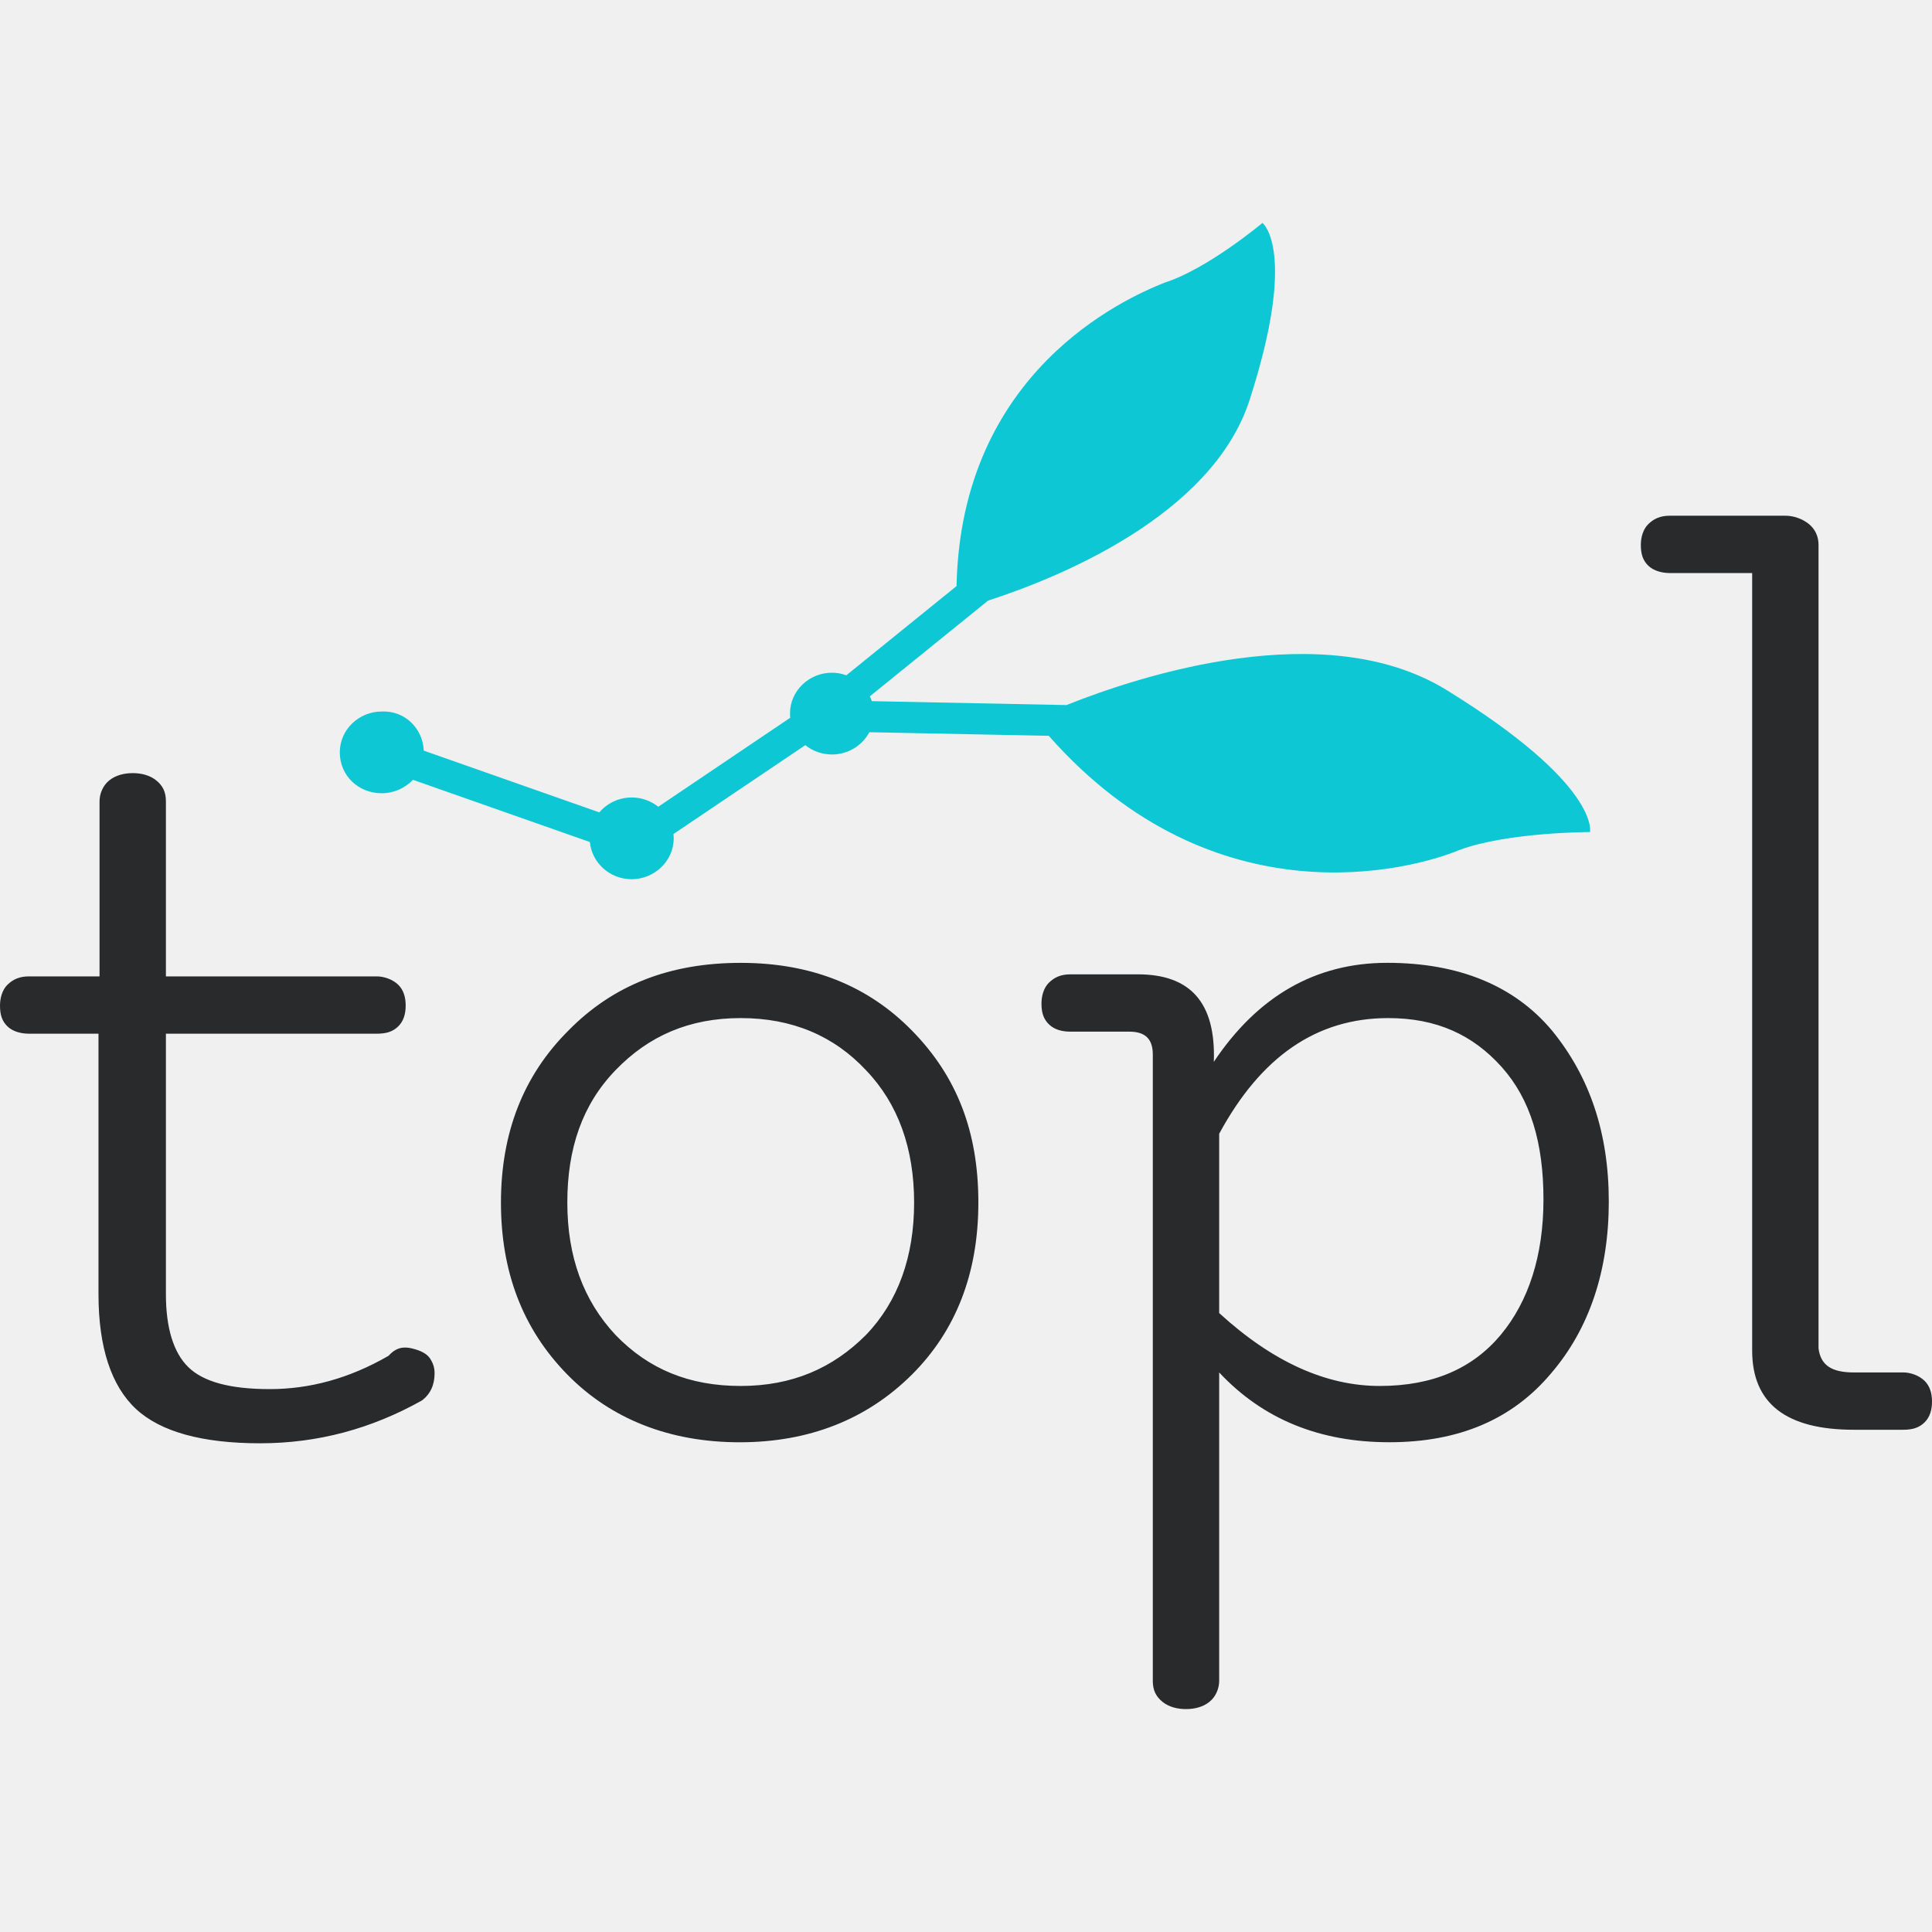
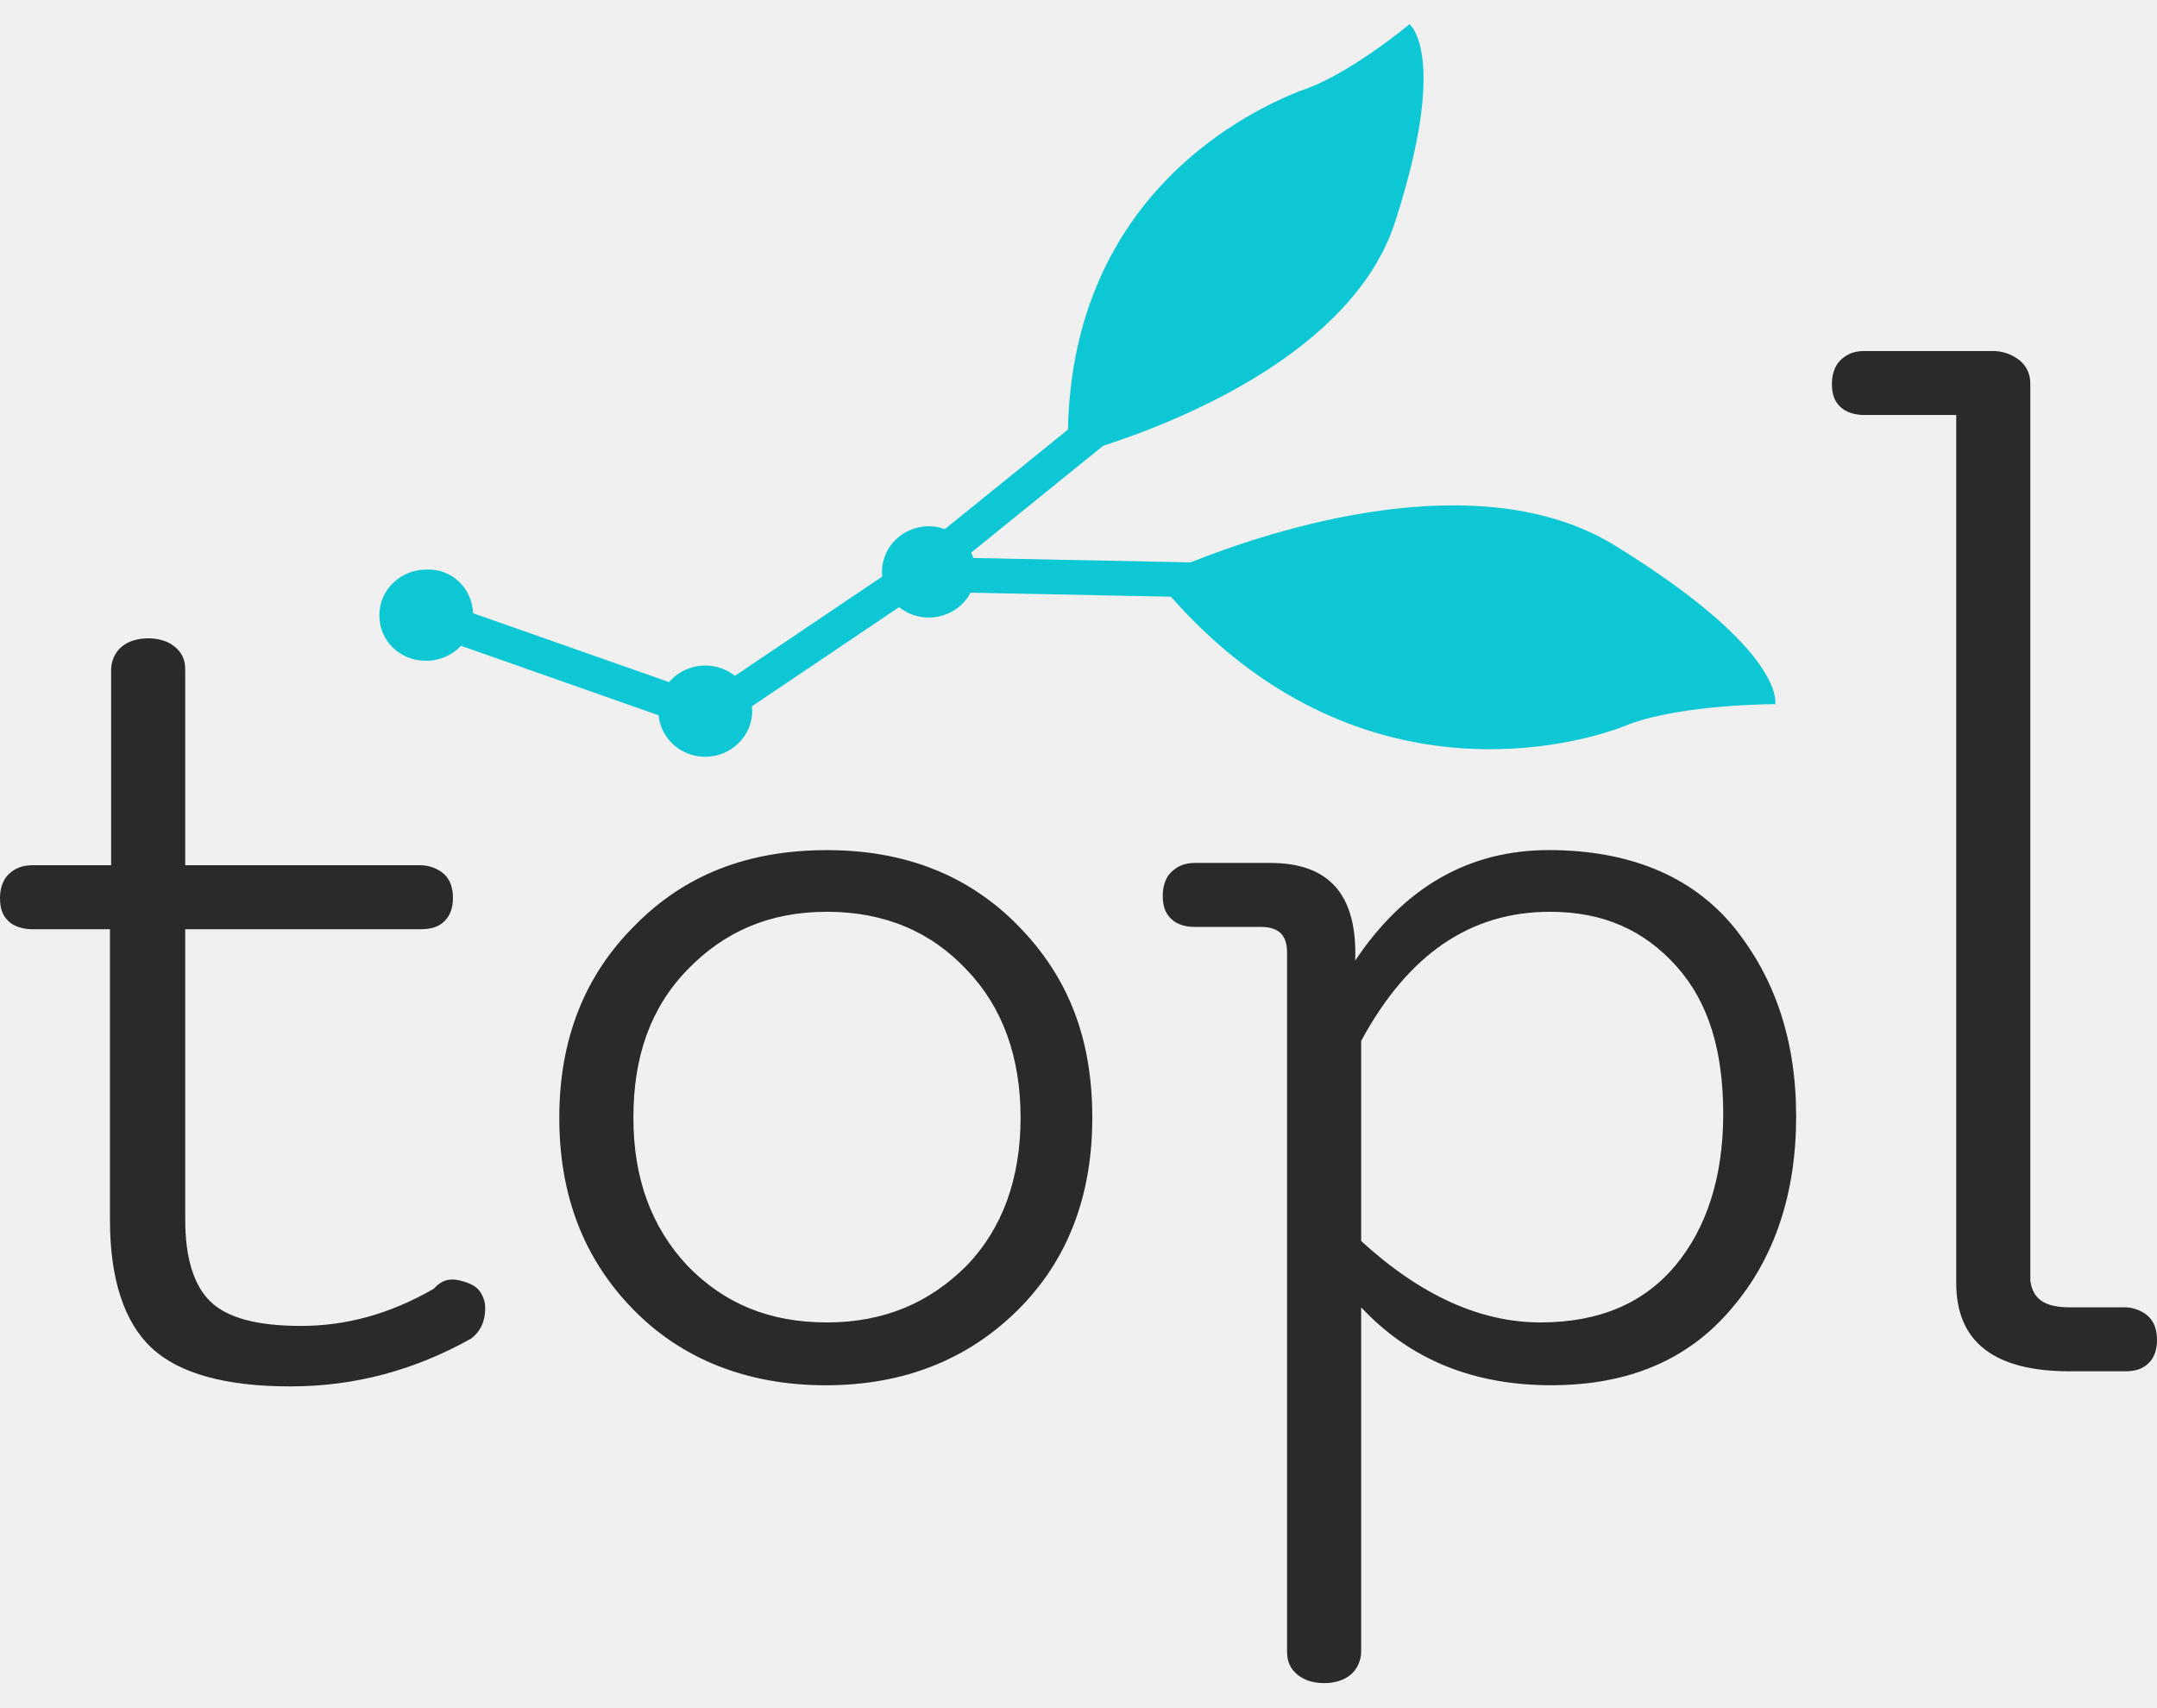
- <svg xmlns="http://www.w3.org/2000/svg" width="48" height="48" viewBox="0 0 48 48" fill="none">
-   <g clip-path="url(#clip0_225_8204)">
-     <path fill-rule="evenodd" clip-rule="evenodd" d="M47.282 34.098H46.059C45.501 34.098 45.235 33.916 45.181 33.502V13.538C45.181 13.331 45.101 13.15 44.942 13.02C44.782 12.891 44.569 12.813 44.357 12.813H41.484C41.245 12.813 41.086 12.891 40.953 13.02C40.819 13.15 40.766 13.357 40.766 13.538C40.766 13.771 40.819 13.927 40.953 14.056C41.086 14.185 41.298 14.237 41.484 14.237H43.532V33.554C43.532 34.874 44.383 35.522 46.059 35.522H47.282C47.521 35.522 47.681 35.47 47.814 35.34C47.947 35.211 48 35.029 48 34.822C48 34.615 47.947 34.434 47.814 34.305C47.681 34.175 47.468 34.097 47.282 34.097L47.282 34.098ZM10.691 33.761C10.611 33.632 10.452 33.554 10.239 33.502C10.026 33.45 9.84 33.476 9.654 33.684C8.67 34.253 7.686 34.512 6.702 34.512C5.718 34.512 5.053 34.331 4.681 33.968C4.308 33.606 4.122 32.985 4.122 32.156V25.682H9.361C9.6 25.682 9.76 25.631 9.893 25.501C10.026 25.372 10.079 25.19 10.079 24.983C10.079 24.776 10.026 24.595 9.893 24.465C9.76 24.336 9.547 24.258 9.361 24.258H4.122V19.908C4.122 19.675 4.043 19.519 3.883 19.39C3.723 19.26 3.511 19.208 3.298 19.208C3.085 19.208 2.872 19.26 2.713 19.39C2.553 19.519 2.473 19.726 2.473 19.908V24.258H0.718C0.479 24.258 0.319 24.336 0.186 24.465C0.053 24.595 0 24.802 0 24.983C0 25.216 0.053 25.372 0.186 25.501C0.319 25.631 0.532 25.682 0.718 25.682H2.447V32.156C2.447 33.476 2.766 34.434 3.377 35.004C3.989 35.573 5.026 35.858 6.462 35.858C7.899 35.858 9.228 35.496 10.478 34.797C10.691 34.641 10.797 34.408 10.797 34.123C10.797 33.994 10.771 33.89 10.691 33.761V33.761ZM12.446 29.877C12.446 31.586 12.978 33.01 14.095 34.15C15.185 35.263 16.648 35.833 18.376 35.833C20.105 35.833 21.541 35.263 22.658 34.15C23.748 33.062 24.307 31.638 24.307 29.877C24.307 28.116 23.775 26.744 22.658 25.605C21.568 24.492 20.158 23.922 18.403 23.922C16.648 23.922 15.239 24.466 14.121 25.605C13.004 26.718 12.446 28.142 12.446 29.877ZM21.515 33.166C20.69 33.994 19.679 34.434 18.403 34.434C17.127 34.434 16.116 34.02 15.292 33.166C14.494 32.311 14.095 31.224 14.095 29.877C14.095 28.531 14.467 27.443 15.292 26.589C16.116 25.734 17.127 25.294 18.403 25.294C19.679 25.294 20.717 25.734 21.515 26.589C22.312 27.418 22.711 28.531 22.711 29.877C22.711 31.224 22.312 32.337 21.515 33.166ZM30.157 26.381C31.247 24.75 32.683 23.921 34.465 23.921C36.247 23.921 37.629 24.491 38.56 25.605C39.491 26.744 39.97 28.142 39.97 29.851C39.97 31.56 39.491 33.01 38.534 34.123C37.576 35.263 36.247 35.832 34.518 35.832C32.789 35.832 31.38 35.263 30.29 34.098V41.762C30.29 41.944 30.21 42.151 30.05 42.28C29.891 42.41 29.678 42.462 29.465 42.462C29.252 42.462 29.04 42.41 28.88 42.28C28.721 42.151 28.641 41.995 28.641 41.762V26.2C28.641 25.812 28.454 25.631 28.056 25.631H26.593C26.38 25.631 26.194 25.579 26.061 25.45C25.928 25.32 25.875 25.165 25.875 24.932C25.875 24.75 25.928 24.543 26.061 24.414C26.194 24.284 26.353 24.207 26.593 24.207H28.268C29.572 24.207 30.21 24.906 30.157 26.382V26.381ZM30.29 32.622C31.619 33.839 32.949 34.434 34.279 34.434C35.608 34.434 36.592 33.994 37.284 33.166C37.975 32.337 38.347 31.198 38.347 29.799C38.347 28.401 38.028 27.314 37.31 26.511C36.592 25.708 35.688 25.294 34.491 25.294C32.709 25.294 31.327 26.252 30.29 28.168V32.622Z" fill="#282A2C" />
-     <path fill-rule="evenodd" clip-rule="evenodd" d="M24.55 14.921C26.231 14.378 30.109 12.836 31.045 9.94C32.249 6.216 31.366 5.538 31.366 5.538C31.366 5.538 30.001 6.684 28.931 7.023C27.924 7.425 23.876 9.235 23.765 14.561L21.026 16.778C20.915 16.736 20.794 16.713 20.67 16.713C20.108 16.713 19.627 17.156 19.627 17.729C19.627 17.764 19.629 17.799 19.632 17.833L16.355 20.043C16.173 19.898 15.941 19.813 15.694 19.813C15.376 19.813 15.084 19.955 14.89 20.183L10.528 18.649C10.505 18.096 10.059 17.652 9.485 17.677C8.924 17.677 8.442 18.12 8.442 18.693C8.442 19.265 8.897 19.708 9.485 19.708C9.787 19.708 10.065 19.581 10.259 19.374L14.655 20.92C14.703 21.426 15.139 21.844 15.694 21.844C16.25 21.844 16.738 21.401 16.738 20.828C16.738 20.792 16.736 20.756 16.732 20.721L20.008 18.513C20.186 18.657 20.416 18.745 20.67 18.745C21.067 18.745 21.424 18.524 21.599 18.192L26.056 18.281C30.188 22.963 35.122 21.596 36.266 21.115C37.47 20.672 39.503 20.672 39.503 20.672C39.503 20.672 39.77 19.5 35.918 17.13C32.895 15.29 28.323 16.787 26.495 17.517L21.661 17.42C21.647 17.379 21.63 17.339 21.611 17.3L24.55 14.921V14.921Z" fill="#0DC8D4" />
-   </g>
-   <defs>
-     <clipPath id="clip0_225_8204">
-       <rect width="48" height="48" fill="white" />
-     </clipPath>
-   </defs>
+ <svg xmlns="http://www.w3.org/2000/svg" width="48" height="38" viewBox="0 0 48 38" fill="none">
+   <path fill-rule="evenodd" clip-rule="evenodd" d="M47.282 29.098H46.059C45.501 29.098 45.235 28.916 45.181 28.502V8.538C45.181 8.331 45.101 8.15 44.942 8.02C44.782 7.891 44.569 7.813 44.357 7.813H41.484C41.245 7.813 41.086 7.891 40.953 8.02C40.819 8.15 40.766 8.357 40.766 8.538C40.766 8.771 40.819 8.927 40.953 9.056C41.086 9.185 41.298 9.237 41.484 9.237H43.532V28.554C43.532 29.874 44.383 30.522 46.059 30.522H47.282C47.521 30.522 47.681 30.47 47.814 30.34C47.947 30.211 48 30.029 48 29.823C48 29.616 47.947 29.434 47.814 29.305C47.681 29.175 47.468 29.097 47.282 29.097L47.282 29.098ZM10.691 28.761C10.611 28.632 10.452 28.554 10.239 28.502C10.026 28.45 9.84 28.476 9.654 28.684C8.67 29.253 7.686 29.512 6.702 29.512C5.718 29.512 5.053 29.331 4.681 28.968C4.308 28.606 4.122 27.985 4.122 27.156V20.682H9.361C9.6 20.682 9.76 20.631 9.893 20.501C10.026 20.372 10.079 20.19 10.079 19.983C10.079 19.776 10.026 19.595 9.893 19.465C9.76 19.336 9.547 19.258 9.361 19.258H4.122V14.908C4.122 14.675 4.043 14.519 3.883 14.39C3.723 14.26 3.511 14.208 3.298 14.208C3.085 14.208 2.872 14.26 2.713 14.39C2.553 14.519 2.473 14.726 2.473 14.908V19.258H0.718C0.479 19.258 0.319 19.336 0.186 19.465C0.053 19.595 0 19.802 0 19.983C0 20.216 0.053 20.372 0.186 20.501C0.319 20.631 0.532 20.682 0.718 20.682H2.447V27.156C2.447 28.476 2.766 29.434 3.377 30.004C3.989 30.573 5.026 30.858 6.462 30.858C7.899 30.858 9.228 30.496 10.478 29.797C10.691 29.641 10.797 29.408 10.797 29.123C10.797 28.994 10.771 28.89 10.691 28.761V28.761ZM12.446 24.877C12.446 26.586 12.978 28.01 14.095 29.149C15.185 30.263 16.648 30.833 18.376 30.833C20.105 30.833 21.541 30.263 22.658 29.149C23.748 28.062 24.307 26.638 24.307 24.877C24.307 23.116 23.775 21.744 22.658 20.605C21.568 19.492 20.158 18.922 18.403 18.922C16.648 18.922 15.239 19.466 14.121 20.605C13.004 21.718 12.446 23.142 12.446 24.877ZM21.515 28.166C20.69 28.994 19.679 29.434 18.403 29.434C17.127 29.434 16.116 29.02 15.292 28.166C14.494 27.311 14.095 26.224 14.095 24.877C14.095 23.531 14.467 22.443 15.292 21.589C16.116 20.734 17.127 20.294 18.403 20.294C19.679 20.294 20.717 20.734 21.515 21.589C22.312 22.418 22.711 23.531 22.711 24.877C22.711 26.224 22.312 27.337 21.515 28.166ZM30.157 21.381C31.247 19.75 32.683 18.921 34.465 18.921C36.247 18.921 37.629 19.491 38.56 20.605C39.491 21.744 39.97 23.142 39.97 24.851C39.97 26.56 39.491 28.01 38.534 29.123C37.576 30.262 36.247 30.832 34.518 30.832C32.789 30.832 31.38 30.263 30.29 29.098V36.762C30.29 36.944 30.21 37.151 30.05 37.28C29.891 37.41 29.678 37.462 29.465 37.462C29.252 37.462 29.04 37.41 28.88 37.28C28.721 37.151 28.641 36.995 28.641 36.762V21.2C28.641 20.812 28.454 20.631 28.056 20.631H26.593C26.38 20.631 26.194 20.579 26.061 20.45C25.928 20.32 25.875 20.165 25.875 19.932C25.875 19.75 25.928 19.543 26.061 19.414C26.194 19.284 26.353 19.207 26.593 19.207H28.268C29.572 19.207 30.21 19.906 30.157 21.382V21.381ZM30.29 27.622C31.619 28.839 32.949 29.434 34.279 29.434C35.608 29.434 36.592 28.994 37.284 28.166C37.975 27.337 38.347 26.198 38.347 24.799C38.347 23.401 38.028 22.314 37.31 21.511C36.592 20.708 35.688 20.294 34.491 20.294C32.709 20.294 31.327 21.252 30.29 23.168V27.622Z" fill="#282A2C" />
+   <path fill-rule="evenodd" clip-rule="evenodd" d="M24.55 9.921C26.231 9.378 30.109 7.836 31.045 4.94C32.249 1.216 31.366 0.538 31.366 0.538C31.366 0.538 30.001 1.684 28.931 2.023C27.924 2.425 23.876 4.235 23.765 9.561L21.026 11.778C20.915 11.736 20.794 11.713 20.67 11.713C20.108 11.713 19.627 12.156 19.627 12.729C19.627 12.764 19.629 12.799 19.632 12.833L16.355 15.043C16.173 14.898 15.941 14.813 15.694 14.813C15.376 14.813 15.084 14.955 14.89 15.182L10.528 13.649C10.505 13.096 10.059 12.652 9.485 12.677C8.924 12.677 8.442 13.12 8.442 13.693C8.442 14.265 8.897 14.708 9.485 14.708C9.787 14.708 10.065 14.581 10.259 14.374L14.655 15.92C14.703 16.426 15.139 16.844 15.694 16.844C16.25 16.844 16.738 16.401 16.738 15.828C16.738 15.792 16.736 15.756 16.732 15.721L20.008 13.513C20.186 13.657 20.416 13.745 20.67 13.745C21.067 13.745 21.424 13.524 21.599 13.192L26.056 13.281C30.188 17.963 35.122 16.596 36.266 16.115C37.47 15.672 39.503 15.672 39.503 15.672C39.503 15.672 39.77 14.5 35.918 12.13C32.895 10.29 28.323 11.787 26.495 12.517L21.661 12.42C21.647 12.379 21.63 12.339 21.611 12.3L24.55 9.921V9.921Z" fill="#0DC8D4" />
</svg>
